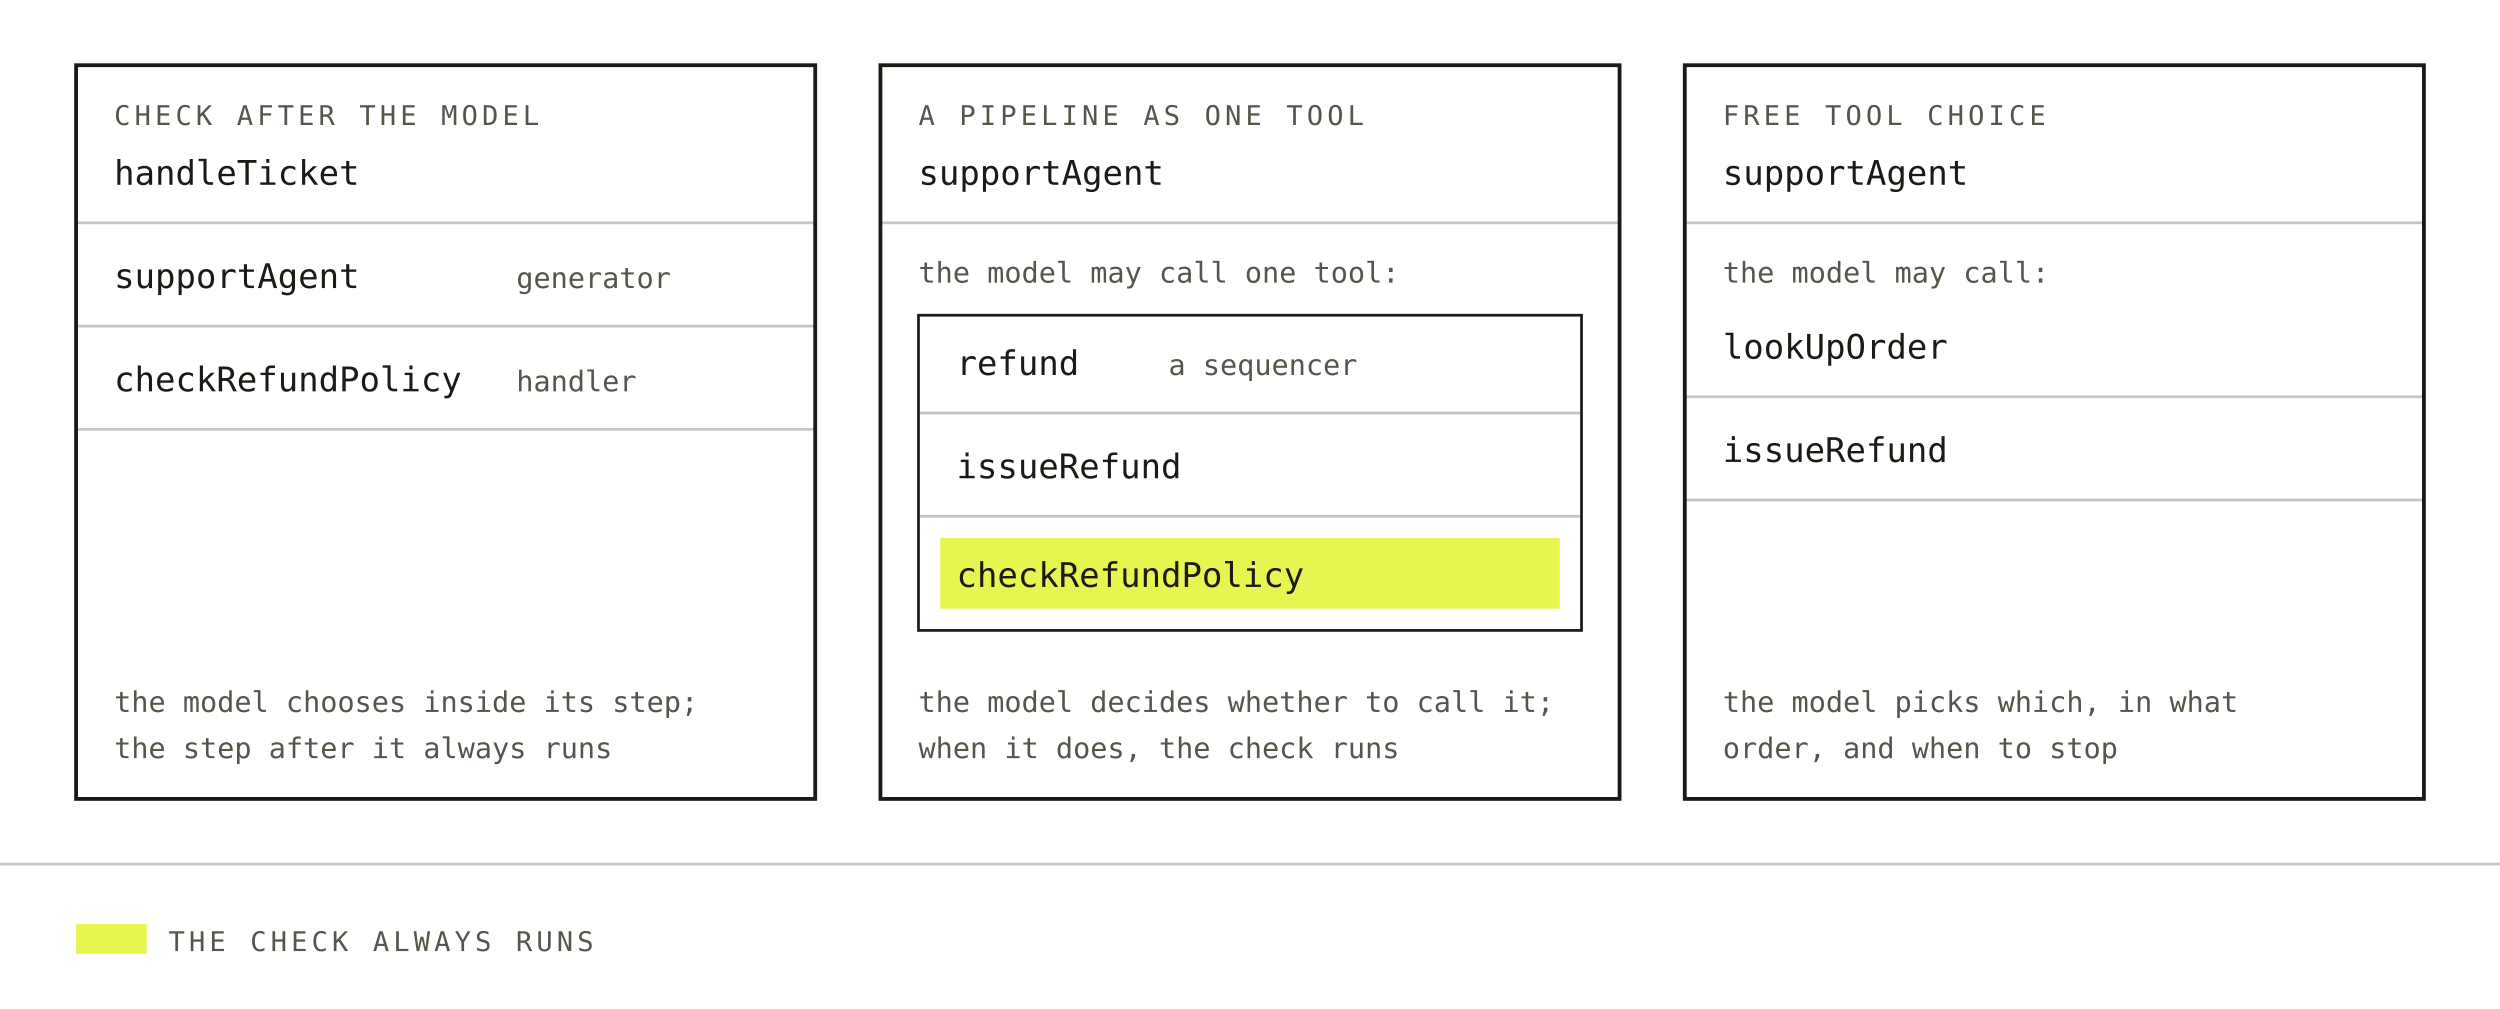
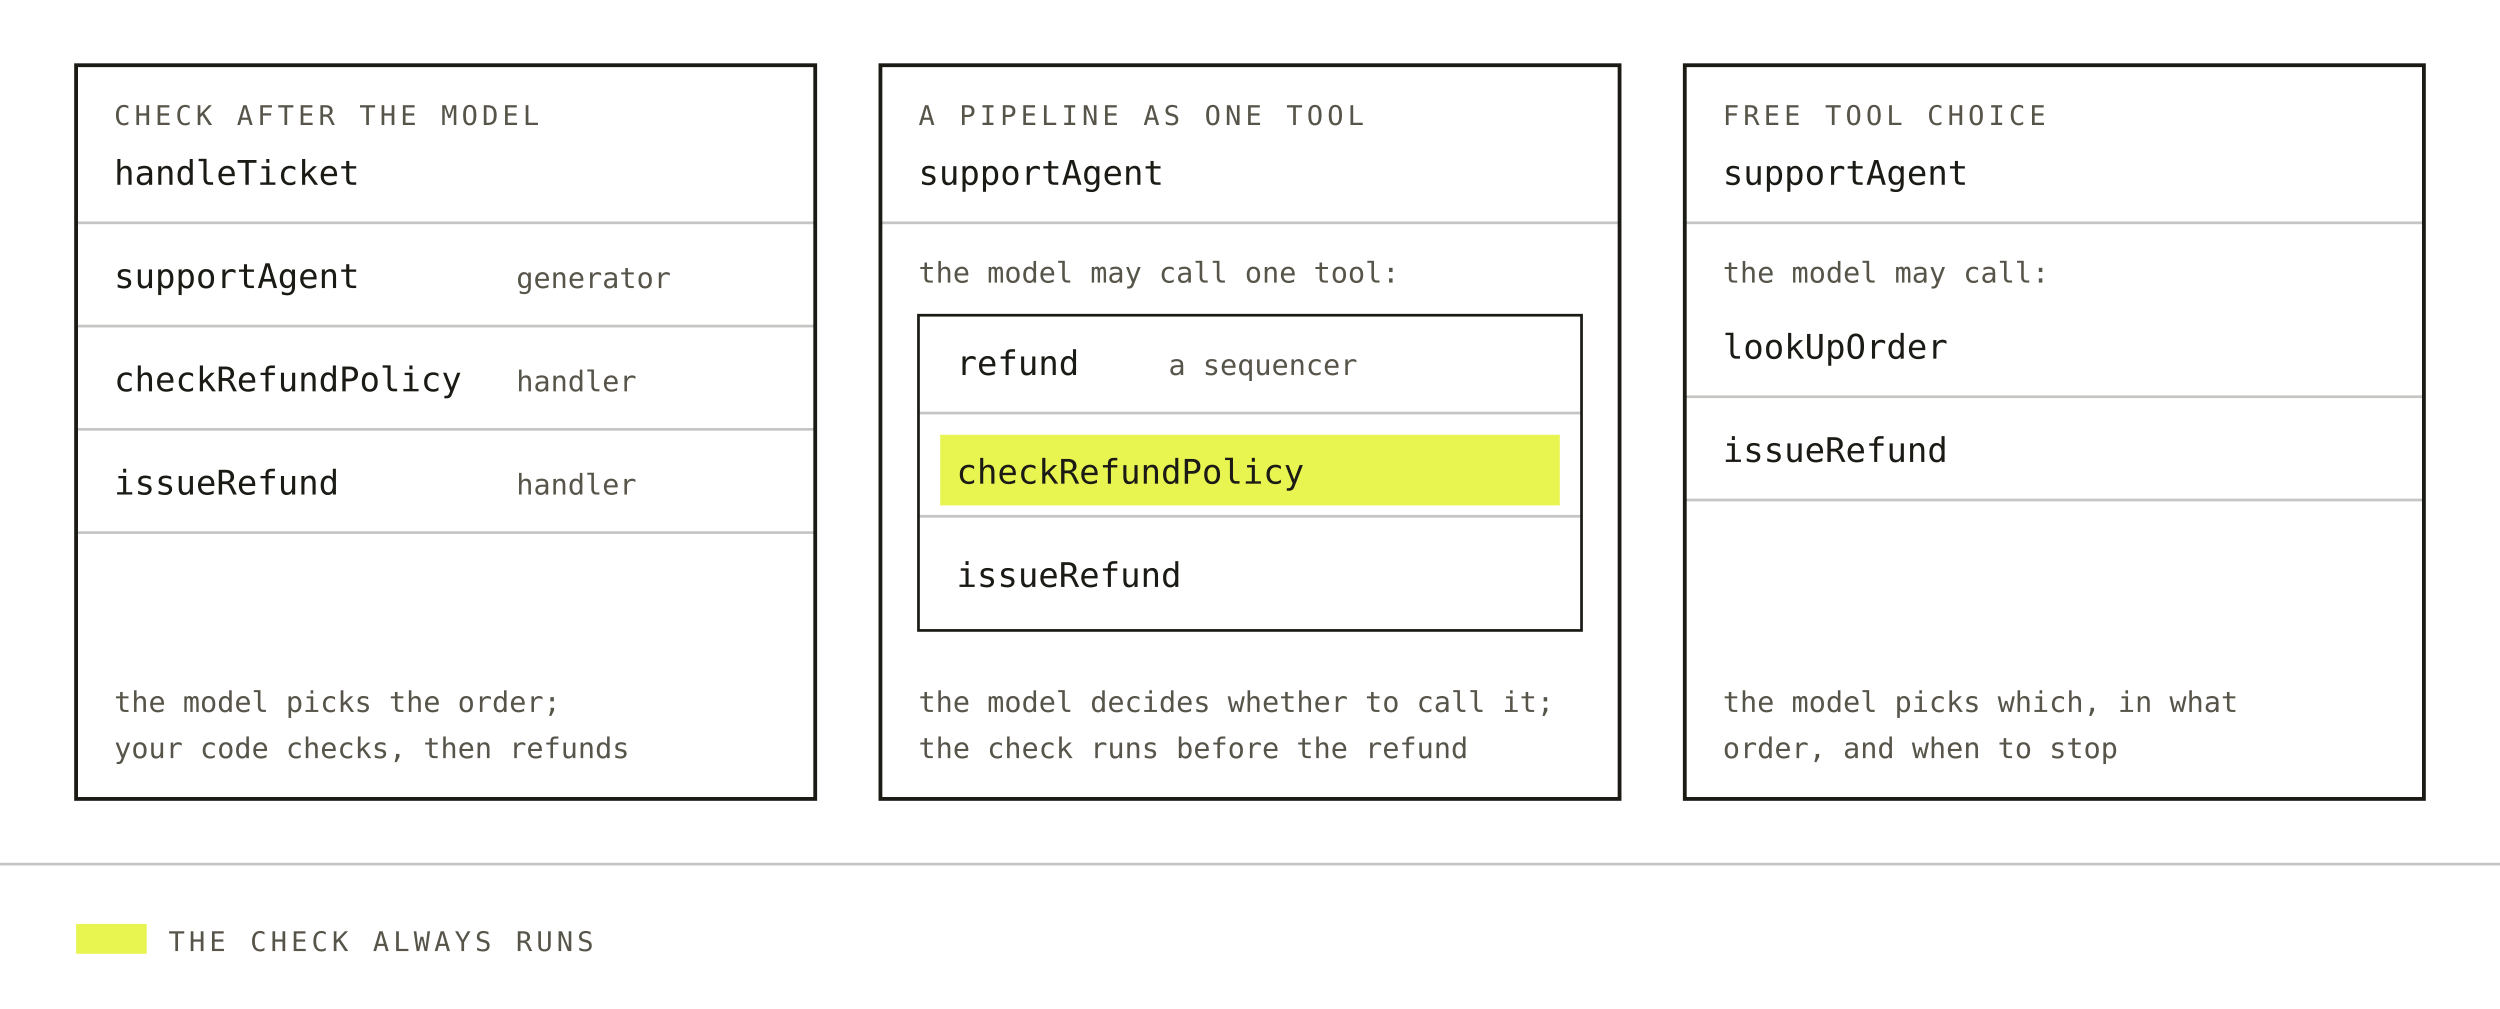
<svg xmlns="http://www.w3.org/2000/svg" viewBox="0 0 920 371">
  <defs>
    <pattern id="hatch" width="5" height="5" patternUnits="userSpaceOnUse" patternTransform="rotate(45)">
      <line class="hatch-line" stroke="rgba(27, 26, 21, 0.45)" stroke-width="1" x1="0" y1="0" x2="0" y2="5" />
    </pattern>
    <marker id="ah" viewBox="0 0 10 10" refX="9" refY="5" markerWidth="7" markerHeight="7" orient="auto-start-reverse">
      <path class="ink" fill="#1b1a15" d="M0,0 L10,5 L0,10 z" />
    </marker>
  </defs>
  <rect class="solid" fill="none" stroke="#1b1a15" stroke-width="1.4" x="28" y="24" width="272" height="270" />
  <text class="lb" fill="#57544a" font-family="'IBM Plex Mono', ui-monospace, monospace" font-size="10px" font-weight="500" letter-spacing="1.5px" x="42" y="46">CHECK AFTER THE MODEL</text>
  <text class="c" fill="#1b1a15" font-family="'IBM Plex Mono', ui-monospace, monospace" font-size="12.5px" font-weight="500" x="42" y="68">handleTicket</text>
  <line class="hi" fill="none" stroke="rgba(27, 26, 21, 0.25)" stroke-width="1" x1="28" y1="82" x2="300" y2="82" />
  <text class="c" fill="#1b1a15" font-family="'IBM Plex Mono', ui-monospace, monospace" font-size="12.5px" font-weight="500" x="42" y="106">supportAgent</text>
  <text class="sub" fill="#57544a" font-family="'IBM Plex Mono', ui-monospace, monospace" font-size="10.5px" font-weight="500" x="190" y="106">generator</text>
  <line class="hi" fill="none" stroke="rgba(27, 26, 21, 0.25)" stroke-width="1" x1="28" y1="120" x2="300" y2="120" />
  <text class="c" fill="#1b1a15" font-family="'IBM Plex Mono', ui-monospace, monospace" font-size="12.5px" font-weight="500" x="42" y="144">checkRefundPolicy</text>
  <text class="sub" fill="#57544a" font-family="'IBM Plex Mono', ui-monospace, monospace" font-size="10.5px" font-weight="500" x="190" y="144">handler</text>
  <line class="hi" fill="none" stroke="rgba(27, 26, 21, 0.25)" stroke-width="1" x1="28" y1="158" x2="300" y2="158" />
-   <text class="sub" fill="#57544a" font-family="'IBM Plex Mono', ui-monospace, monospace" font-size="10.5px" font-weight="500" x="42" y="262">the model chooses inside its step;</text>
-   <text class="sub" fill="#57544a" font-family="'IBM Plex Mono', ui-monospace, monospace" font-size="10.5px" font-weight="500" x="42" y="279">the step after it always runs</text>
+   <text class="c" fill="#1b1a15" font-family="'IBM Plex Mono', ui-monospace, monospace" font-size="12.5px" font-weight="500" x="42" y="182">issueRefund</text>
+   <text class="sub" fill="#57544a" font-family="'IBM Plex Mono', ui-monospace, monospace" font-size="10.5px" font-weight="500" x="190" y="182">handler</text>
+   <line class="hi" fill="none" stroke="rgba(27, 26, 21, 0.25)" stroke-width="1" x1="28" y1="196" x2="300" y2="196" />
+   <text class="sub" fill="#57544a" font-family="'IBM Plex Mono', ui-monospace, monospace" font-size="10.5px" font-weight="500" x="42" y="262">the model picks the order;</text>
+   <text class="sub" fill="#57544a" font-family="'IBM Plex Mono', ui-monospace, monospace" font-size="10.5px" font-weight="500" x="42" y="279">your code checks, then refunds</text>
  <rect class="solid" fill="none" stroke="#1b1a15" stroke-width="1.4" x="324" y="24" width="272" height="270" />
  <text class="lb" fill="#57544a" font-family="'IBM Plex Mono', ui-monospace, monospace" font-size="10px" font-weight="500" letter-spacing="1.5px" x="338" y="46">A PIPELINE AS ONE TOOL</text>
  <text class="c" fill="#1b1a15" font-family="'IBM Plex Mono', ui-monospace, monospace" font-size="12.5px" font-weight="500" x="338" y="68">supportAgent</text>
  <line class="hi" fill="none" stroke="rgba(27, 26, 21, 0.25)" stroke-width="1" x1="324" y1="82" x2="596" y2="82" />
  <text class="sub" fill="#57544a" font-family="'IBM Plex Mono', ui-monospace, monospace" font-size="10.5px" font-weight="500" x="338" y="104">the model may call one tool:</text>
  <rect class="thin" fill="none" stroke="#1b1a15" stroke-width="1" x="338" y="116" width="244" height="116" />
  <text class="c" fill="#1b1a15" font-family="'IBM Plex Mono', ui-monospace, monospace" font-size="12.5px" font-weight="500" x="352" y="138">refund</text>
  <text class="sub" fill="#57544a" font-family="'IBM Plex Mono', ui-monospace, monospace" font-size="10.5px" font-weight="500" x="430" y="138">a sequencer</text>
  <line class="hi" fill="none" stroke="rgba(27, 26, 21, 0.25)" stroke-width="1" x1="338" y1="152" x2="582" y2="152" />
-   <text class="c" fill="#1b1a15" font-family="'IBM Plex Mono', ui-monospace, monospace" font-size="12.5px" font-weight="500" x="352" y="176">issueRefund</text>
+   <rect class="hl" fill="#e8f551" x="346" y="160" width="228" height="26" />
+   <text class="c on-hl" fill="#1b1a15" font-family="'IBM Plex Mono', ui-monospace, monospace" font-size="12.5px" font-weight="500" x="352" y="178">checkRefundPolicy</text>
  <line class="hi" fill="none" stroke="rgba(27, 26, 21, 0.25)" stroke-width="1" x1="338" y1="190" x2="582" y2="190" />
-   <rect class="hl" fill="#e8f551" x="346" y="198" width="228" height="26" />
-   <text class="c on-hl" fill="#1b1a15" font-family="'IBM Plex Mono', ui-monospace, monospace" font-size="12.5px" font-weight="500" x="352" y="216">checkRefundPolicy</text>
+   <text class="c" fill="#1b1a15" font-family="'IBM Plex Mono', ui-monospace, monospace" font-size="12.5px" font-weight="500" x="352" y="216">issueRefund</text>
  <text class="sub" fill="#57544a" font-family="'IBM Plex Mono', ui-monospace, monospace" font-size="10.5px" font-weight="500" x="338" y="262">the model decides whether to call it;</text>
-   <text class="sub" fill="#57544a" font-family="'IBM Plex Mono', ui-monospace, monospace" font-size="10.5px" font-weight="500" x="338" y="279">when it does, the check runs</text>
+   <text class="sub" fill="#57544a" font-family="'IBM Plex Mono', ui-monospace, monospace" font-size="10.5px" font-weight="500" x="338" y="279">the check runs before the refund</text>
  <rect class="solid" fill="none" stroke="#1b1a15" stroke-width="1.4" x="620" y="24" width="272" height="270" />
  <text class="lb" fill="#57544a" font-family="'IBM Plex Mono', ui-monospace, monospace" font-size="10px" font-weight="500" letter-spacing="1.5px" x="634" y="46">FREE TOOL CHOICE</text>
  <text class="c" fill="#1b1a15" font-family="'IBM Plex Mono', ui-monospace, monospace" font-size="12.5px" font-weight="500" x="634" y="68">supportAgent</text>
  <line class="hi" fill="none" stroke="rgba(27, 26, 21, 0.25)" stroke-width="1" x1="620" y1="82" x2="892" y2="82" />
  <text class="sub" fill="#57544a" font-family="'IBM Plex Mono', ui-monospace, monospace" font-size="10.5px" font-weight="500" x="634" y="104">the model may call:</text>
  <text class="c" fill="#1b1a15" font-family="'IBM Plex Mono', ui-monospace, monospace" font-size="12.5px" font-weight="500" x="634" y="132">lookUpOrder</text>
  <line class="hi" fill="none" stroke="rgba(27, 26, 21, 0.25)" stroke-width="1" x1="620" y1="146" x2="892" y2="146" />
  <text class="c" fill="#1b1a15" font-family="'IBM Plex Mono', ui-monospace, monospace" font-size="12.5px" font-weight="500" x="634" y="170">issueRefund</text>
  <line class="hi" fill="none" stroke="rgba(27, 26, 21, 0.25)" stroke-width="1" x1="620" y1="184" x2="892" y2="184" />
  <text class="sub" fill="#57544a" font-family="'IBM Plex Mono', ui-monospace, monospace" font-size="10.5px" font-weight="500" x="634" y="262">the model picks which, in what</text>
  <text class="sub" fill="#57544a" font-family="'IBM Plex Mono', ui-monospace, monospace" font-size="10.5px" font-weight="500" x="634" y="279">order, and when to stop</text>
  <line class="hi" fill="none" stroke="rgba(27, 26, 21, 0.25)" stroke-width="1" x1="0" y1="318" x2="920" y2="318" />
  <g id="key">
    <rect class="hl" fill="#e8f551" x="28" y="340" width="26" height="11" />
    <text class="lb" fill="#57544a" font-family="'IBM Plex Mono', ui-monospace, monospace" font-size="10px" font-weight="500" letter-spacing="1.5px" x="62" y="350">THE CHECK ALWAYS RUNS</text>
  </g>
</svg>
